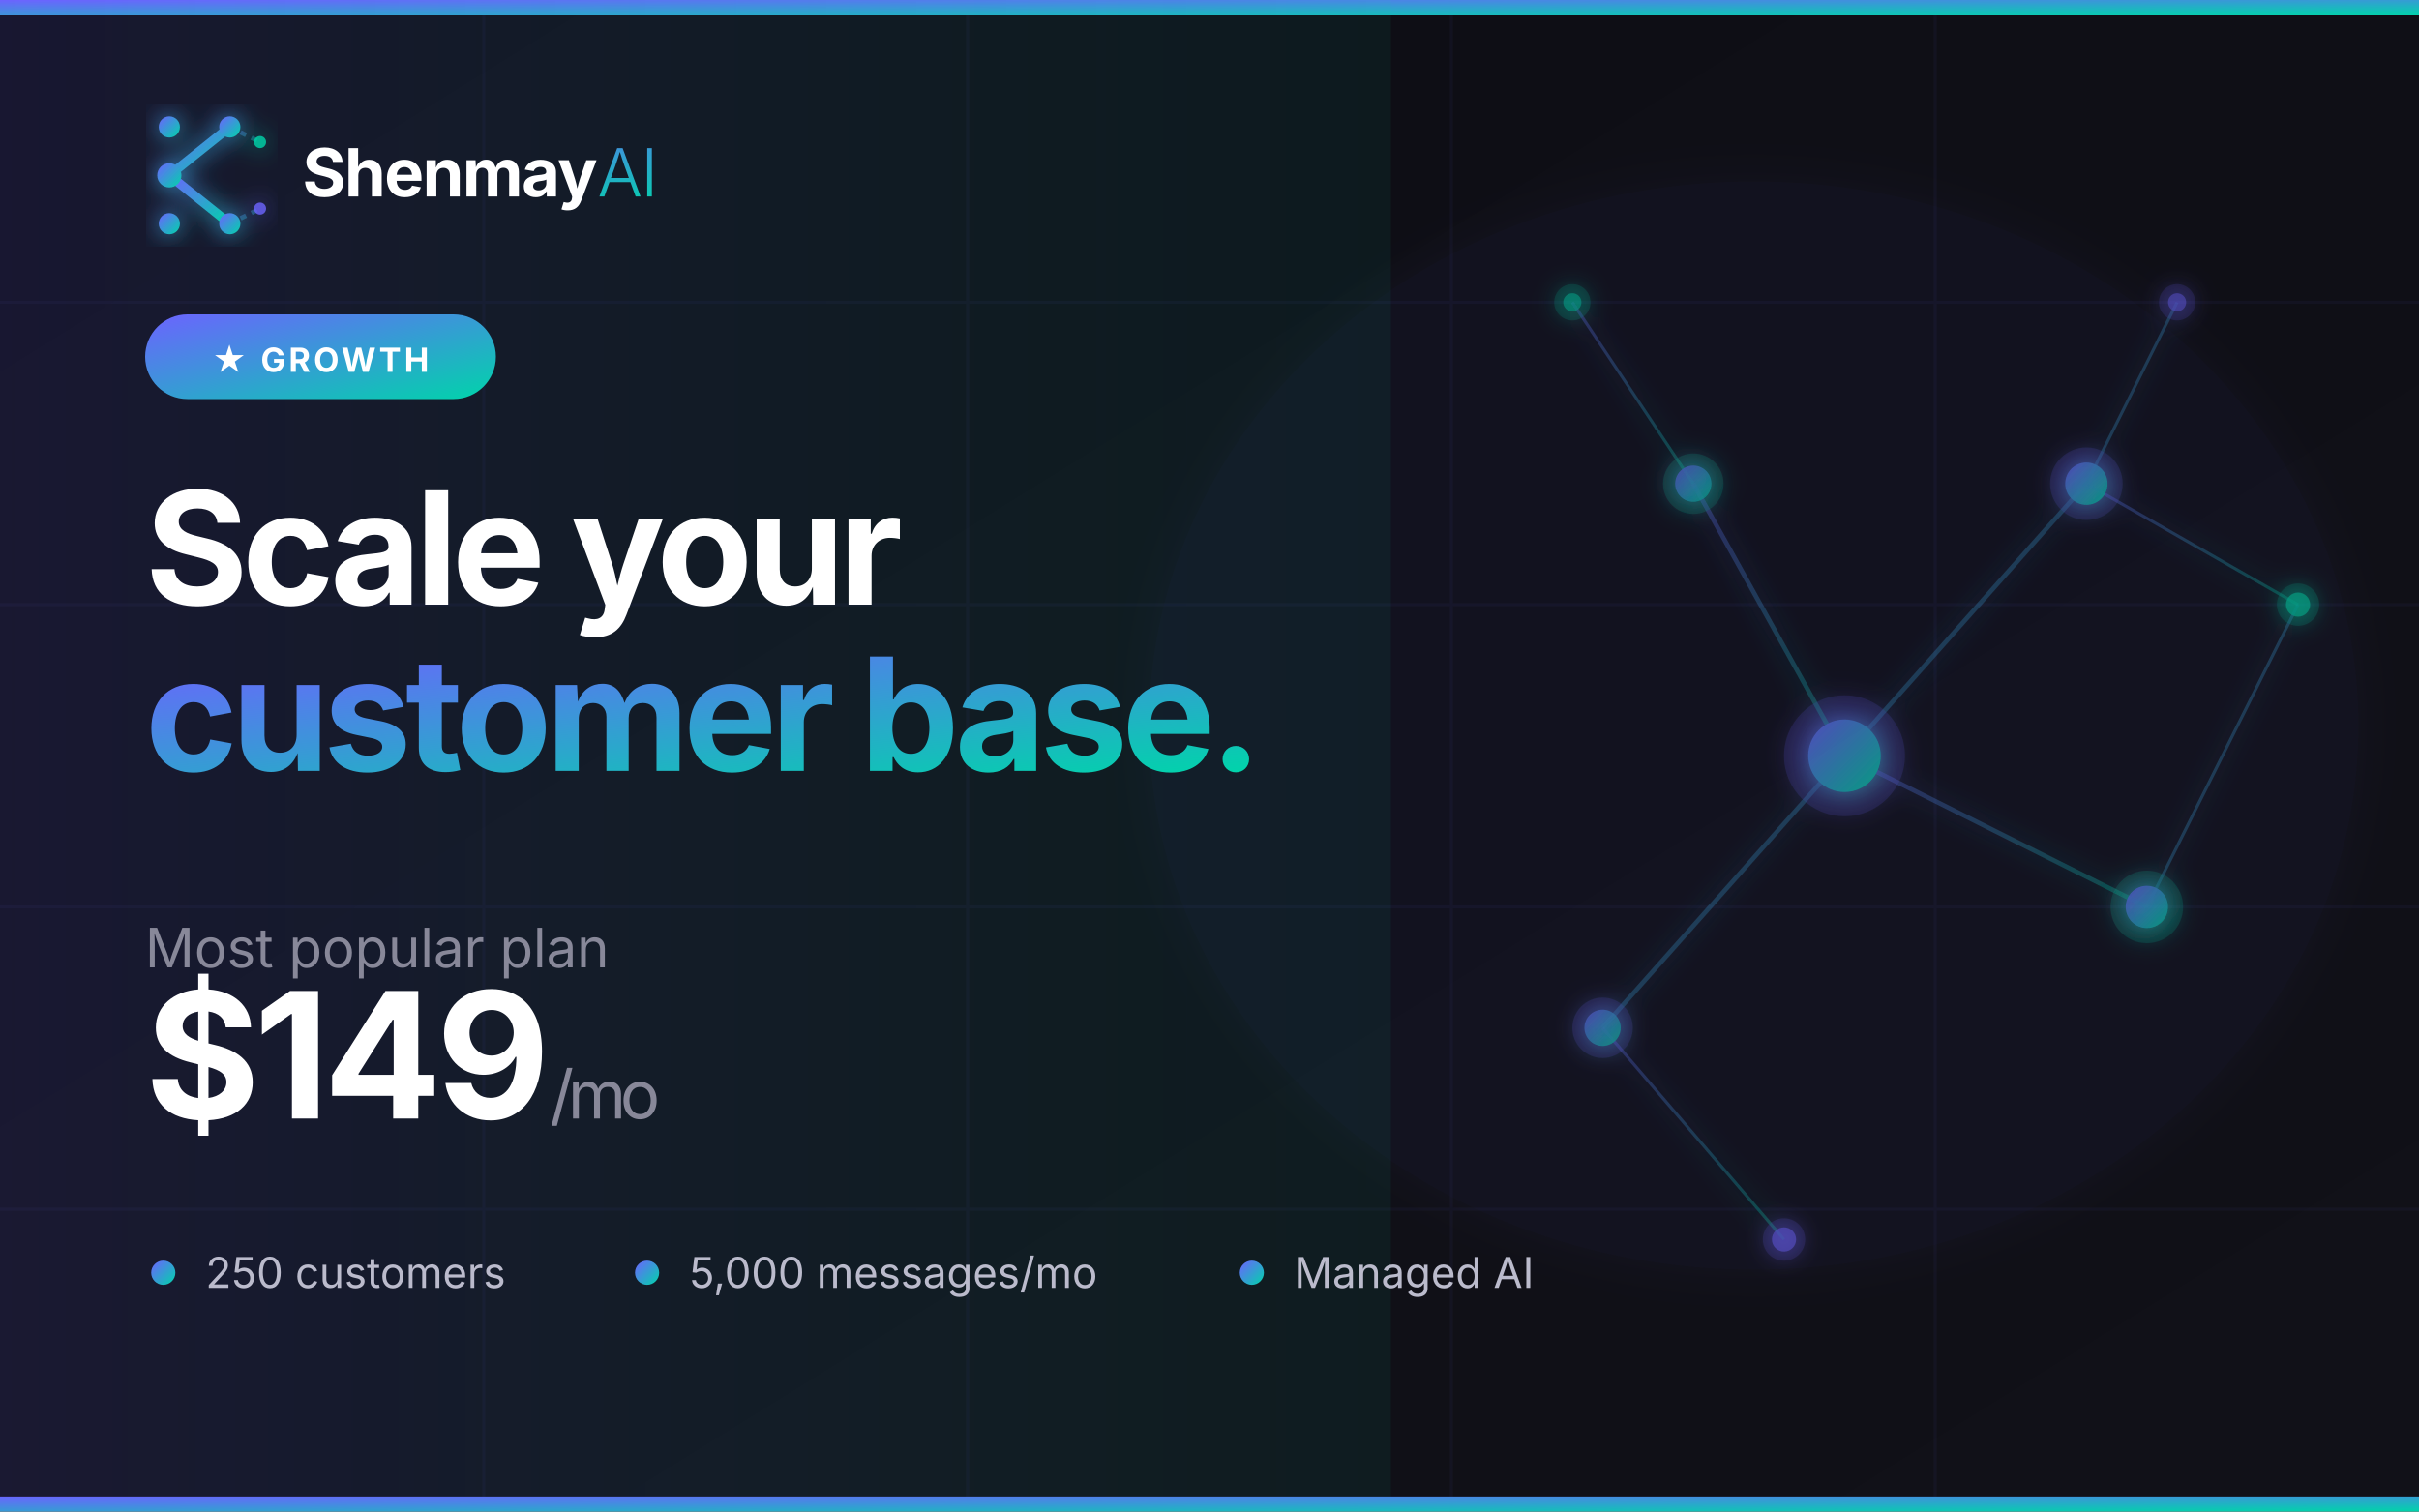
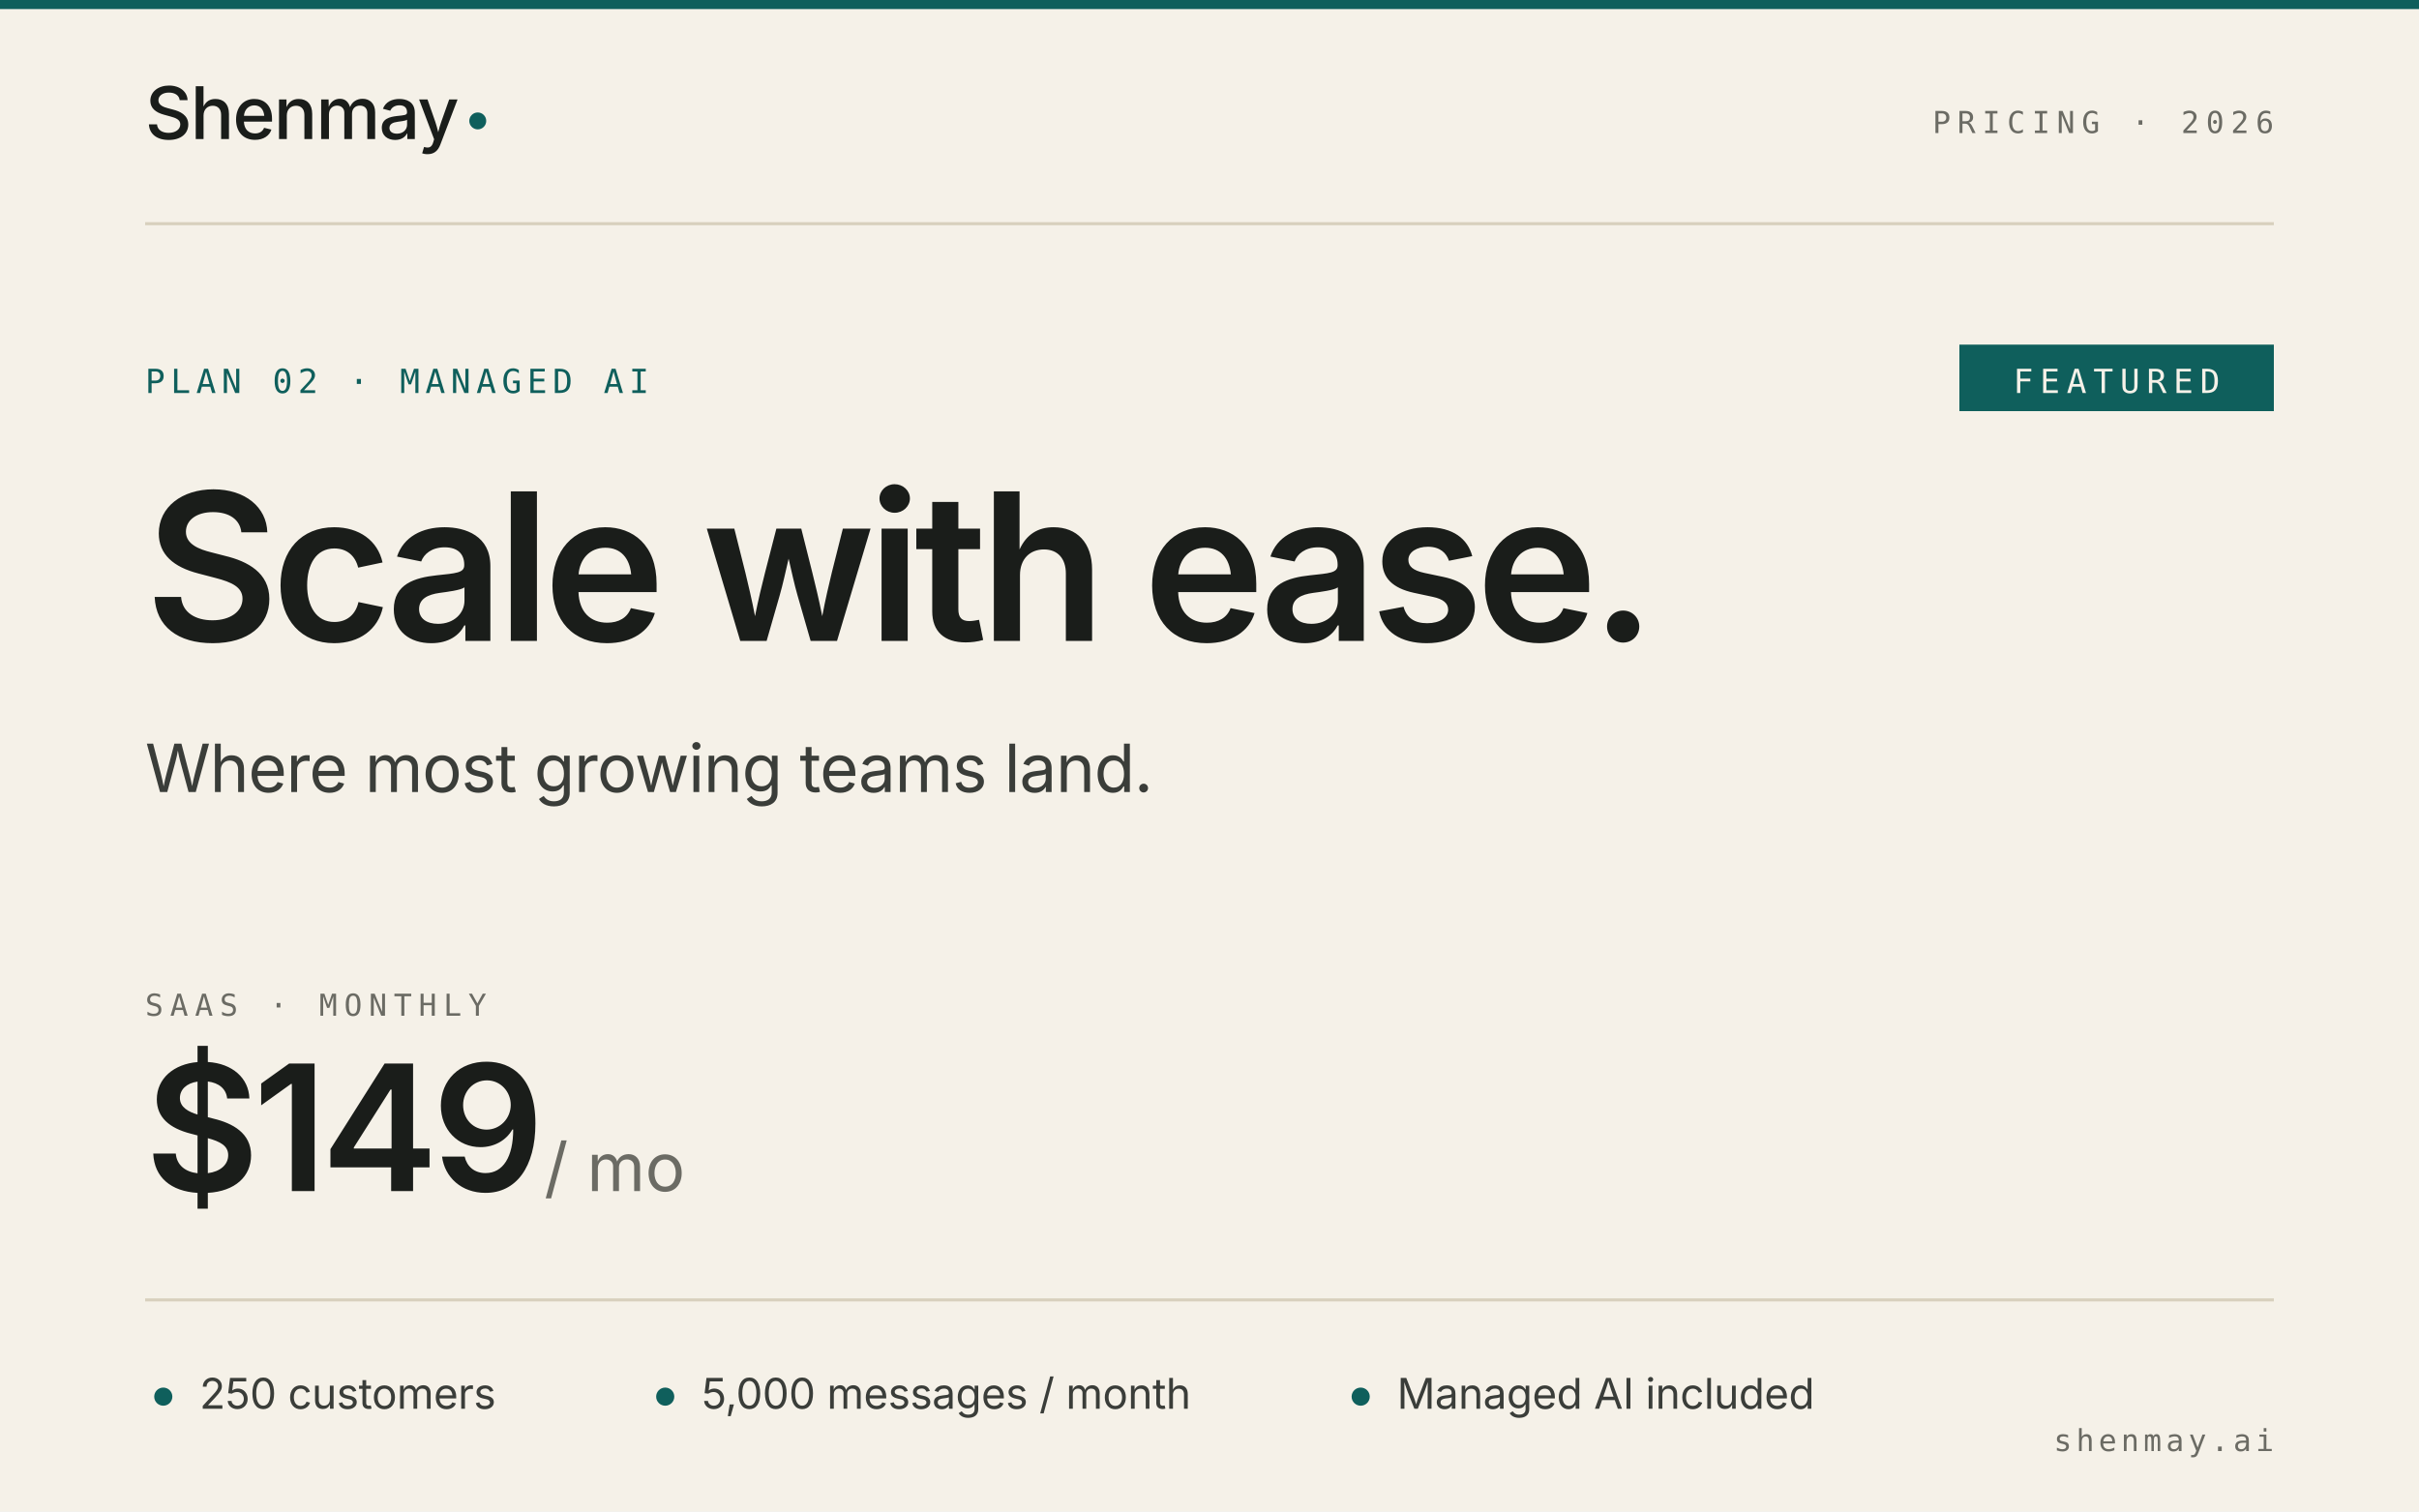
- <svg xmlns="http://www.w3.org/2000/svg" viewBox="0 0 800 500" width="800" height="500">
-   <defs>
-     <linearGradient id="bg" x1="0%" y1="0%" x2="100%" y2="100%">
-       <stop offset="0%" style="stop-color:#0d0d14" />
-       <stop offset="100%" style="stop-color:#111118" />
-     </linearGradient>
-     <linearGradient id="grad" x1="0%" y1="0%" x2="100%" y2="100%">
-       <stop offset="0%" style="stop-color:#6C63FF" />
-       <stop offset="100%" style="stop-color:#00D4AA" />
-     </linearGradient>
-     <linearGradient id="gradFade" x1="0%" y1="0%" x2="100%" y2="100%">
-       <stop offset="0%" style="stop-color:#6C63FF;stop-opacity:0.4" />
-       <stop offset="100%" style="stop-color:#00D4AA;stop-opacity:0.4" />
-     </linearGradient>
-     <linearGradient id="highlight" x1="0%" y1="0%" x2="100%" y2="0%">
-       <stop offset="0%" style="stop-color:#6C63FF;stop-opacity:0.12" />
-       <stop offset="100%" style="stop-color:#00D4AA;stop-opacity:0.06" />
-     </linearGradient>
-     <filter id="glow">
-       <feGaussianBlur stdDeviation="4" result="coloredBlur" />
-       <feMerge>
-         <feMergeNode in="coloredBlur" />
-         <feMergeNode in="SourceGraphic" />
-       </feMerge>
-     </filter>
-     <filter id="softglow">
-       <feGaussianBlur stdDeviation="8" result="coloredBlur" />
-       <feMerge>
-         <feMergeNode in="coloredBlur" />
-         <feMergeNode in="SourceGraphic" />
-       </feMerge>
-     </filter>
-   </defs>
-   <rect width="800" height="500" fill="url(#bg)" />
-   <ellipse cx="580" cy="240" rx="200" ry="180" fill="#6C63FF" opacity="0.04" filter="url(#softglow)" />
-   <g opacity="0.05" stroke="#6C63FF" stroke-width="1">
-     <line x1="0" y1="100" x2="800" y2="100" />
-     <line x1="0" y1="200" x2="800" y2="200" />
-     <line x1="0" y1="300" x2="800" y2="300" />
-     <line x1="0" y1="400" x2="800" y2="400" />
-     <line x1="160" y1="0" x2="160" y2="500" />
-     <line x1="320" y1="0" x2="320" y2="500" />
-     <line x1="480" y1="0" x2="480" y2="500" />
-     <line x1="640" y1="0" x2="640" y2="500" />
+ <svg xmlns="http://www.w3.org/2000/svg" viewBox="0 0 800 500" width="800" height="500" role="img" aria-label="Shenmay — Growth plan">
+   <rect width="800" height="500" fill="#F5F1E8" />
+   <rect x="0" y="0" width="800" height="3" fill="#0F5F5C" />
+   <g font-family="'Inter','Helvetica Neue',Arial,sans-serif">
+     <text x="48" y="46" font-size="24" font-weight="500" fill="#1A1D1A" letter-spacing="-0.5">Shenmay</text>
+     <circle cx="158" cy="40" r="2.8" fill="#0F5F5C" />
+     <text x="752" y="44" font-family="ui-monospace, Menlo, monospace" font-size="10" font-weight="400" fill="#6B6B64" letter-spacing="2.2" text-anchor="end">PRICING · 2026</text>
  </g>
-   <rect x="0" y="0" width="800" height="5" fill="url(#grad)" />
-   <rect x="0" y="0" width="460" height="500" fill="url(#highlight)" />
-   <g transform="translate(48, 36)" filter="url(#glow)">
-     <line x1="8" y1="6" x2="8" y2="38" stroke="url(#grad)" stroke-width="3" stroke-linecap="round" />
-     <line x1="8" y1="22" x2="28" y2="6" stroke="url(#grad)" stroke-width="3" stroke-linecap="round" />
-     <line x1="8" y1="22" x2="28" y2="38" stroke="url(#grad)" stroke-width="3" stroke-linecap="round" />
-     <line x1="28" y1="6" x2="38" y2="11" stroke="url(#gradFade)" stroke-width="1.5" stroke-dasharray="2,2" />
-     <line x1="28" y1="38" x2="38" y2="33" stroke="url(#gradFade)" stroke-width="1.5" stroke-dasharray="2,2" />
-     <circle cx="8" cy="6" r="3.5" fill="url(#grad)" />
-     <circle cx="8" cy="22" r="4" fill="url(#grad)" />
-     <circle cx="8" cy="38" r="3.5" fill="url(#grad)" />
-     <circle cx="28" cy="6" r="3.5" fill="url(#grad)" />
-     <circle cx="28" cy="38" r="3.5" fill="url(#grad)" />
-     <circle cx="38" cy="11" r="2" fill="#00D4AA" opacity="0.8" />
-     <circle cx="38" cy="33" r="2" fill="#6C63FF" opacity="0.8" />
+   <line x1="48" y1="74" x2="752" y2="74" stroke="#D8D0BD" stroke-width="1" />
+   <g font-family="ui-monospace, Menlo, monospace" font-size="11" font-weight="500" letter-spacing="1.8">
+     <text x="48" y="130" fill="#0F5F5C">PLAN 02 · MANAGED AI</text>
+     <rect x="648" y="114" width="104" height="22" fill="#0F5F5C" />
+     <text x="700" y="130" fill="#F5F1E8" text-anchor="middle" letter-spacing="2.2">FEATURED</text>
  </g>
-   <text x="100" y="65" font-family="'Inter','Helvetica Neue',Arial,sans-serif" font-size="22" font-weight="700" fill="#FFFFFF" letter-spacing="-0.5">Shenmay<tspan font-weight="300" fill="url(#grad)">AI</tspan>
-   </text>
-   <rect x="48" y="104" width="116" height="28" rx="14" fill="url(#grad)" />
-   <text x="106" y="123" text-anchor="middle" font-family="'Inter','Helvetica Neue',Arial,sans-serif" font-size="11" font-weight="700" fill="#FFFFFF" letter-spacing="1">★ GROWTH</text>
-   <text x="48" y="200" font-family="'Inter','Helvetica Neue',Arial,sans-serif" font-size="52" font-weight="700" fill="#FFFFFF" letter-spacing="-2">Scale your</text>
-   <text x="48" y="255" font-family="'Inter','Helvetica Neue',Arial,sans-serif" font-size="52" font-weight="700" fill="url(#grad)" letter-spacing="-2">customer base.</text>
-   <text x="48" y="320" font-family="'Inter','Helvetica Neue',Arial,sans-serif" font-size="18" font-weight="400" fill="#888899">Most popular plan</text>
-   <text x="48" y="370" font-family="'Inter','Helvetica Neue',Arial,sans-serif" font-size="58" font-weight="700" fill="#FFFFFF" letter-spacing="-2">$149<tspan font-size="22" font-weight="400" fill="#888899">/mo</tspan>
-   </text>
-   <g transform="translate(48, 415)">
-     <circle cx="6" cy="6" r="4" fill="url(#grad)" />
-     <text x="20" y="11" font-family="'Inter','Helvetica Neue',Arial,sans-serif" font-size="14" fill="#BBBBCC">250 customers</text>
-     <circle cx="166" cy="6" r="4" fill="url(#grad)" />
-     <text x="180" y="11" font-family="'Inter','Helvetica Neue',Arial,sans-serif" font-size="14" fill="#BBBBCC">5,000 messages/mo</text>
-     <circle cx="366" cy="6" r="4" fill="url(#grad)" />
-     <text x="380" y="11" font-family="'Inter','Helvetica Neue',Arial,sans-serif" font-size="14" fill="#BBBBCC">Managed AI</text>
+   <g font-family="'Inter','Helvetica Neue',Arial,sans-serif" fill="#1A1D1A">
+     <text x="48" y="212" font-size="68" font-weight="600" letter-spacing="-2.4">Scale with ease.</text>
+     <text x="48" y="262" font-size="22" font-weight="400" fill="#3A3D39" letter-spacing="-0.3">Where most growing teams land.</text>
  </g>
-   <g transform="translate(460, 40)" opacity="0.7" filter="url(#glow)">
-     <line x1="150" y1="210" x2="230" y2="120" stroke="url(#gradFade)" stroke-width="1.5" />
-     <line x1="150" y1="210" x2="250" y2="260" stroke="url(#gradFade)" stroke-width="1.5" />
-     <line x1="150" y1="210" x2="70" y2="300" stroke="url(#gradFade)" stroke-width="1.5" />
-     <line x1="150" y1="210" x2="100" y2="120" stroke="url(#gradFade)" stroke-width="1.5" />
-     <line x1="230" y1="120" x2="300" y2="160" stroke="url(#gradFade)" stroke-width="1" />
-     <line x1="250" y1="260" x2="300" y2="160" stroke="url(#gradFade)" stroke-width="1" />
-     <line x1="70" y1="300" x2="130" y2="370" stroke="url(#gradFade)" stroke-width="1" />
-     <line x1="100" y1="120" x2="60" y2="60" stroke="url(#gradFade)" stroke-width="1" />
-     <line x1="230" y1="120" x2="260" y2="60" stroke="url(#gradFade)" stroke-width="1" />
-     <circle cx="150" cy="210" r="20" fill="#6C63FF" opacity="0.2" />
-     <circle cx="150" cy="210" r="12" fill="url(#grad)" />
-     <circle cx="230" cy="120" r="12" fill="#6C63FF" opacity="0.2" />
-     <circle cx="230" cy="120" r="7" fill="url(#grad)" opacity="0.9" />
-     <circle cx="250" cy="260" r="12" fill="#00D4AA" opacity="0.2" />
-     <circle cx="250" cy="260" r="7" fill="url(#grad)" opacity="0.9" />
-     <circle cx="70" cy="300" r="10" fill="#6C63FF" opacity="0.2" />
-     <circle cx="70" cy="300" r="6" fill="url(#grad)" opacity="0.8" />
-     <circle cx="100" cy="120" r="10" fill="#00D4AA" opacity="0.2" />
-     <circle cx="100" cy="120" r="6" fill="url(#grad)" opacity="0.8" />
-     <circle cx="300" cy="160" r="7" fill="#00D4AA" opacity="0.2" />
-     <circle cx="300" cy="160" r="4" fill="#00D4AA" opacity="0.7" />
-     <circle cx="130" cy="370" r="7" fill="#6C63FF" opacity="0.2" />
-     <circle cx="130" cy="370" r="4" fill="#6C63FF" opacity="0.7" />
-     <circle cx="60" cy="60" r="6" fill="#00D4AA" opacity="0.2" />
-     <circle cx="60" cy="60" r="3" fill="#00D4AA" opacity="0.6" />
-     <circle cx="260" cy="60" r="6" fill="#6C63FF" opacity="0.2" />
-     <circle cx="260" cy="60" r="3" fill="#6C63FF" opacity="0.6" />
+   <g font-family="'Inter','Helvetica Neue',Arial,sans-serif">
+     <text x="48" y="336" font-family="ui-monospace, Menlo, monospace" font-size="10" font-weight="500" fill="#6B6B64" letter-spacing="2.2">SAAS · MONTHLY</text>
+     <text x="48" y="394" font-size="58" font-weight="600" fill="#1A1D1A" letter-spacing="-2">$149<tspan font-size="22" font-weight="400" fill="#6B6B64" letter-spacing="0"> / mo</tspan>
+     </text>
  </g>
-   <rect x="0" y="495" width="800" height="5" fill="url(#grad)" />
+   <line x1="48" y1="430" x2="752" y2="430" stroke="#D8D0BD" stroke-width="1" />
+   <g font-family="'Inter','Helvetica Neue',Arial,sans-serif" font-size="14" font-weight="400" fill="#3A3D39">
+     <circle cx="54" cy="462" r="3" fill="#0F5F5C" />
+     <text x="66" y="466" letter-spacing="-0.1">250 customers</text>
+     <circle cx="220" cy="462" r="3" fill="#0F5F5C" />
+     <text x="232" y="466" letter-spacing="-0.1">5,000 messages / month</text>
+     <circle cx="450" cy="462" r="3" fill="#0F5F5C" />
+     <text x="462" y="466" letter-spacing="-0.1">Managed AI included</text>
+   </g>
+   <text x="752" y="480" font-family="ui-monospace, Menlo, monospace" font-size="10" font-weight="400" fill="#6B6B64" letter-spacing="1.4" text-anchor="end">shenmay.ai</text>
</svg>
